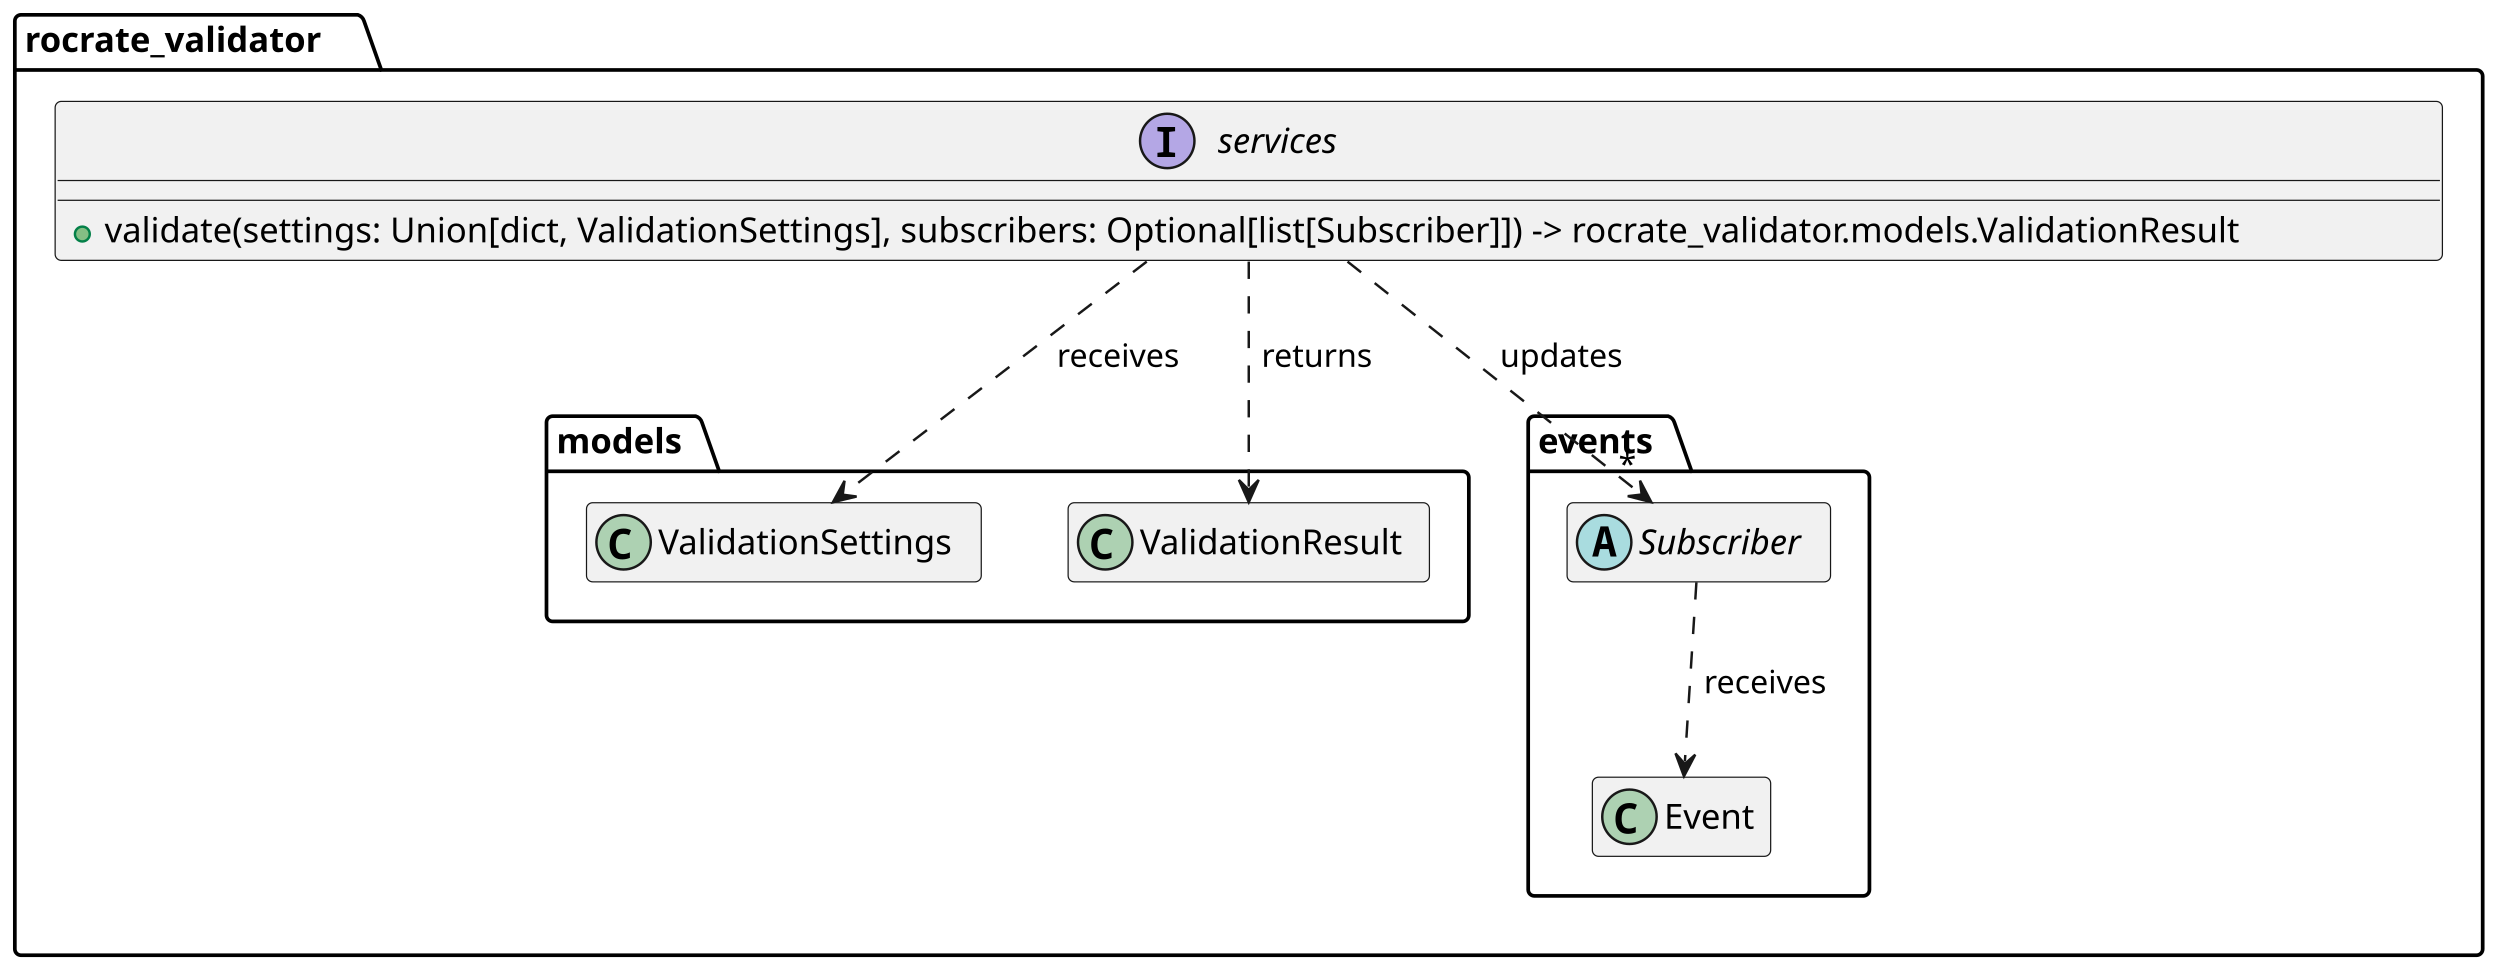
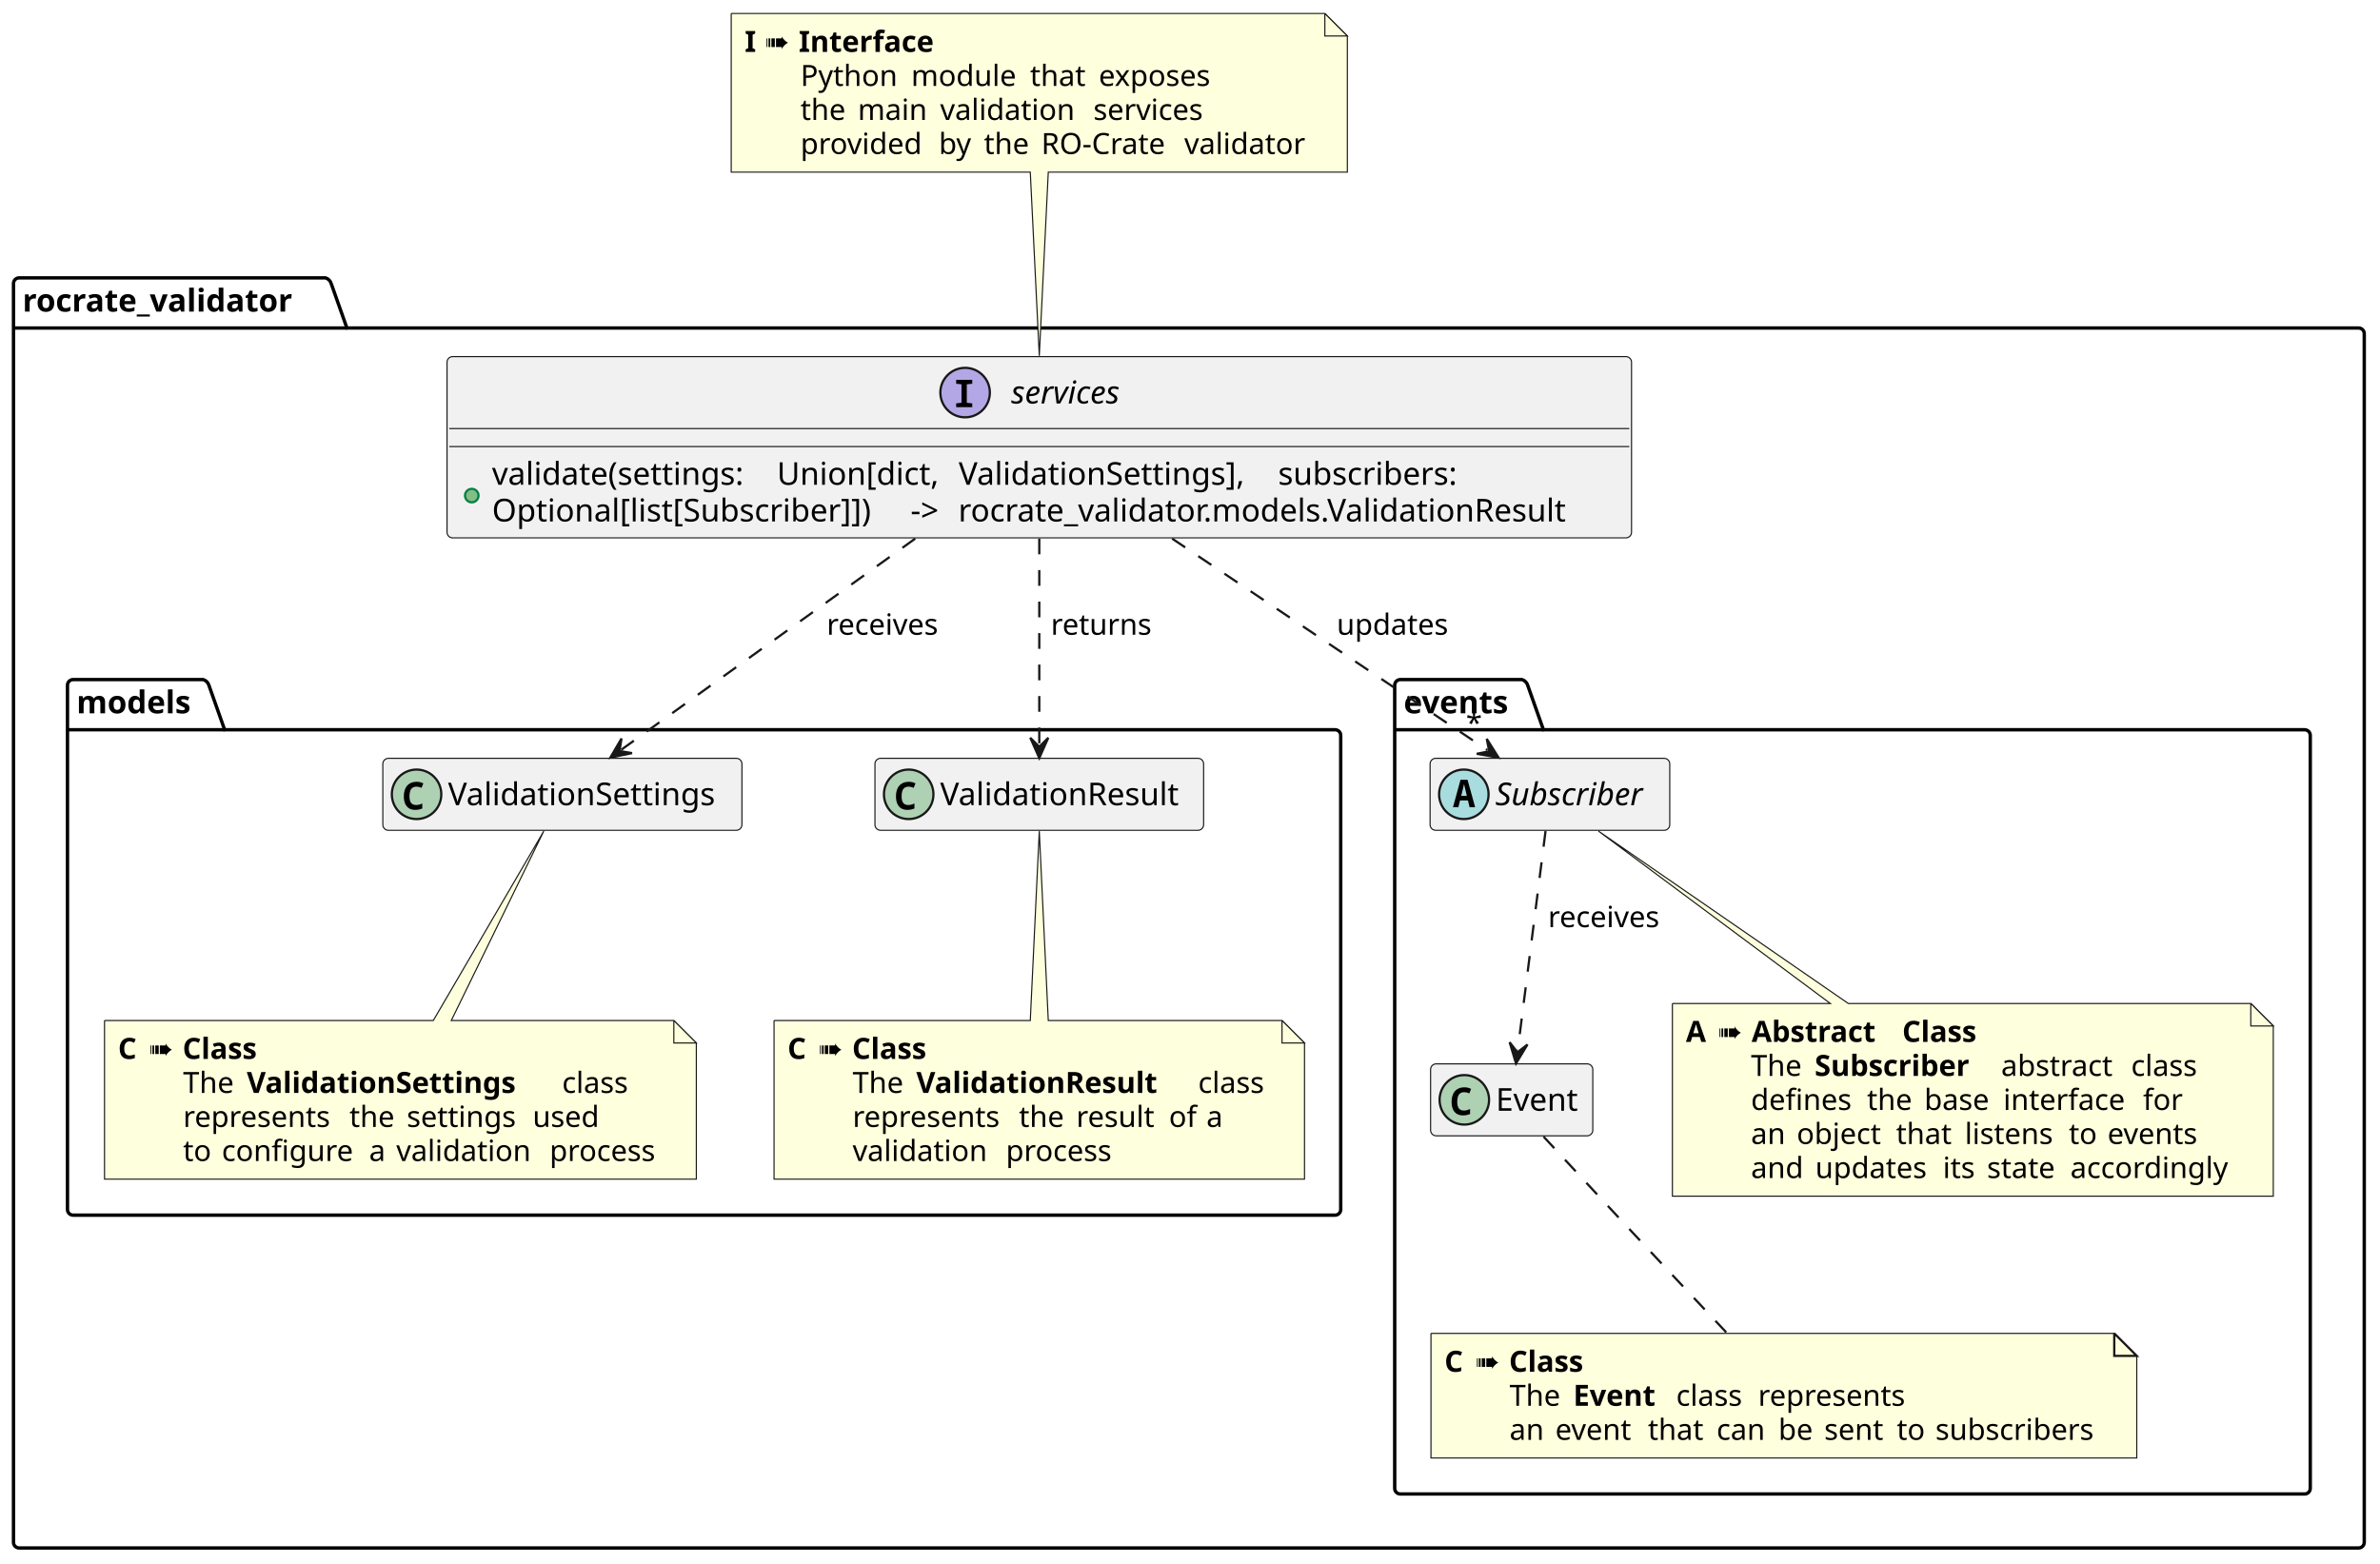
- <svg xmlns="http://www.w3.org/2000/svg" xmlns:xlink="http://www.w3.org/1999/xlink" contentStyleType="text/css" height="393px" preserveAspectRatio="none" style="width:1011px;height:393px;background:#FFFFFF;" version="1.1" viewBox="0 0 1011 393" width="1011px" zoomAndPan="magnify">
+ <svg xmlns="http://www.w3.org/2000/svg" xmlns:xlink="http://www.w3.org/1999/xlink" contentStyleType="text/css" height="695px" preserveAspectRatio="none" style="width:1058px;height:695px;background:#FFFFFF;" version="1.1" viewBox="0 0 1058 695" width="1058px" zoomAndPan="magnify">
  <defs />
  <g>
    <g id="cluster_rocrate_validator">
-       <path d="M8.5,6 L144.715,6 A3.75,3.75 0 0 1 147.215,8.5 L154.215,28.297 L1001.5,28.297 A2.5,2.5 0 0 1 1004,30.797 L1004,383.8 A2.5,2.5 0 0 1 1001.5,386.3 L8.5,386.3 A2.5,2.5 0 0 1 6,383.8 L6,8.5 A2.5,2.5 0 0 1 8.5,6 " fill="none" style="stroke:#000000;stroke-width:1.5;" />
-       <line style="stroke:#000000;stroke-width:1.5;" x1="6" x2="154.215" y1="28.297" y2="28.297" />
-       <text fill="#000000" font-family="sans-serif" font-size="14" font-weight="bold" lengthAdjust="spacing" textLength="135.215" x="10" y="20.995">rocrate_validator</text>
+       <path d="M8.5,123.53 L144.715,123.53 A3.75,3.75 0 0 1 147.215,126.03 L154.215,145.827 L1048.5,145.827 A2.5,2.5 0 0 1 1051,148.327 L1051,685.69 A2.5,2.5 0 0 1 1048.5,688.19 L8.5,688.19 A2.5,2.5 0 0 1 6,685.69 L6,126.03 A2.5,2.5 0 0 1 8.5,123.53 " fill="none" style="stroke:#000000;stroke-width:1.5;" />
+       <line style="stroke:#000000;stroke-width:1.5;" x1="6" x2="154.215" y1="145.827" y2="145.827" />
+       <text fill="#000000" font-family="sans-serif" font-size="14" font-weight="bold" lengthAdjust="spacing" textLength="135.215" x="10" y="138.525">rocrate_validator</text>
    </g>
    <g id="cluster_models">
-       <path d="M223.5,168.3 L281.354,168.3 A3.75,3.75 0 0 1 283.854,170.8 L290.854,190.597 L591.5,190.597 A2.5,2.5 0 0 1 594,193.097 L594,248.8 A2.5,2.5 0 0 1 591.5,251.3 L223.5,251.3 A2.5,2.5 0 0 1 221,248.8 L221,170.8 A2.5,2.5 0 0 1 223.5,168.3 " fill="none" style="stroke:#000000;stroke-width:1.5;" />
-       <line style="stroke:#000000;stroke-width:1.5;" x1="221" x2="290.854" y1="190.597" y2="190.597" />
-       <text fill="#000000" font-family="sans-serif" font-size="14" font-weight="bold" lengthAdjust="spacing" textLength="56.855" x="225" y="183.295">models</text>
+       <path d="M32.5,302.13 L90.355,302.13 A3.75,3.75 0 0 1 92.855,304.63 L99.855,324.427 L593.5,324.427 A2.5,2.5 0 0 1 596,326.927 L596,537.73 A2.5,2.5 0 0 1 593.5,540.23 L32.5,540.23 A2.5,2.5 0 0 1 30,537.73 L30,304.63 A2.5,2.5 0 0 1 32.5,302.13 " fill="none" style="stroke:#000000;stroke-width:1.5;" />
+       <line style="stroke:#000000;stroke-width:1.5;" x1="30" x2="99.855" y1="324.427" y2="324.427" />
+       <text fill="#000000" font-family="sans-serif" font-size="14" font-weight="bold" lengthAdjust="spacing" textLength="56.855" x="34" y="317.125">models</text>
    </g>
    <g id="cluster_events">
-       <path d="M620.5,168.3 L674.608,168.3 A3.75,3.75 0 0 1 677.108,170.8 L684.108,190.597 L753.5,190.597 A2.5,2.5 0 0 1 756,193.097 L756,359.8 A2.5,2.5 0 0 1 753.5,362.3 L620.5,362.3 A2.5,2.5 0 0 1 618,359.8 L618,170.8 A2.5,2.5 0 0 1 620.5,168.3 " fill="none" style="stroke:#000000;stroke-width:1.5;" />
-       <line style="stroke:#000000;stroke-width:1.5;" x1="618" x2="684.108" y1="190.597" y2="190.597" />
-       <text fill="#000000" font-family="sans-serif" font-size="14" font-weight="bold" lengthAdjust="spacing" textLength="53.108" x="622" y="183.295">events</text>
+       <path d="M622.5,302.13 L676.608,302.13 A3.75,3.75 0 0 1 679.108,304.63 L686.108,324.427 L1024.5,324.427 A2.5,2.5 0 0 1 1027,326.927 L1027,661.69 A2.5,2.5 0 0 1 1024.5,664.19 L622.5,664.19 A2.5,2.5 0 0 1 620,661.69 L620,304.63 A2.5,2.5 0 0 1 622.5,302.13 " fill="none" style="stroke:#000000;stroke-width:1.5;" />
+       <line style="stroke:#000000;stroke-width:1.5;" x1="620" x2="686.108" y1="324.427" y2="324.427" />
+       <text fill="#000000" font-family="sans-serif" font-size="14" font-weight="bold" lengthAdjust="spacing" textLength="53.108" x="624" y="317.125">events</text>
    </g>
    <a href="#rocrate_validator.services.validate" target="_top" title="#rocrate_validator.services.validate" xlink:actuate="onRequest" xlink:href="#rocrate_validator.services.validate" xlink:show="new" xlink:title="#rocrate_validator.services.validate" xlink:type="simple">
      <g id="elem_services">
-         <rect codeLine="8" fill="#F1F1F1" height="64.297" id="services" rx="2.5" ry="2.5" style="stroke:#181818;stroke-width:0.5;" width="965.408" x="22.3" y="41" />
-         <ellipse cx="472.033" cy="57" fill="#B4A7E5" rx="11" ry="11" style="stroke:#181818;stroke-width:1;" />
-         <path d="M468.064,63.5 L468.064,61.797 L470.423,61.531 L470.423,53.328 L468.064,53.062 L468.064,51.359 L475.205,51.359 L475.205,53.062 L472.783,53.328 L472.783,61.531 L475.205,61.797 L475.205,63.5 L468.064,63.5 Z " fill="#000000" />
-         <text fill="#000000" font-family="sans-serif" font-size="14" font-style="italic" lengthAdjust="spacing" textLength="57.442" x="492.533" y="61.847">services</text>
-         <line style="stroke:#181818;stroke-width:0.5;" x1="23.3" x2="986.708" y1="73" y2="73" />
-         <line style="stroke:#181818;stroke-width:0.5;" x1="23.3" x2="986.708" y1="81" y2="81" />
-         <ellipse cx="33.3" cy="94.648" fill="#84BE84" rx="3" ry="3" style="stroke:#038048;stroke-width:1;" />
-         <text fill="#000000" font-family="sans-serif" font-size="14" lengthAdjust="spacing" textLength="939.408" x="42.3" y="97.995">validate(settings: Union[dict, ValidationSettings], subscribers: Optional[list[Subscriber]]) -&gt; rocrate_validator.models.ValidationResult</text>
+         <rect codeLine="10" fill="#F1F1F1" height="80.594" id="services" rx="2.5" ry="2.5" style="stroke:#181818;stroke-width:0.5;" width="526.555" x="198.72" y="158.53" />
+         <ellipse cx="429.026" cy="174.53" fill="#B4A7E5" rx="11" ry="11" style="stroke:#181818;stroke-width:1;" />
+         <path d="M425.057,181.03 L425.057,179.327 L427.417,179.061 L427.417,170.858 L425.057,170.593 L425.057,168.889 L432.198,168.889 L432.198,170.593 L429.776,170.858 L429.776,179.061 L432.198,179.327 L432.198,181.03 L425.057,181.03 Z " fill="#000000" />
+         <text fill="#000000" font-family="sans-serif" font-size="14" font-style="italic" lengthAdjust="spacing" textLength="57.442" x="449.526" y="179.377">services</text>
+         <line style="stroke:#181818;stroke-width:0.5;" x1="199.72" x2="724.275" y1="190.53" y2="190.53" />
+         <line style="stroke:#181818;stroke-width:0.5;" x1="199.72" x2="724.275" y1="198.53" y2="198.53" />
+         <ellipse cx="209.72" cy="220.327" fill="#84BE84" rx="3" ry="3" style="stroke:#038048;stroke-width:1;" />
+         <text fill="#000000" font-family="sans-serif" font-size="14" lengthAdjust="spacing" textLength="122.22" x="218.72" y="215.525">validate(settings:</text>
+         <text fill="#000000" font-family="sans-serif" font-size="14" lengthAdjust="spacing" textLength="4.45" x="340.94" y="215.525"> </text>
+         <text fill="#000000" font-family="sans-serif" font-size="14" lengthAdjust="spacing" textLength="76.323" x="345.39" y="215.525">Union[dict,</text>
+         <text fill="#000000" font-family="sans-serif" font-size="14" lengthAdjust="spacing" textLength="4.45" x="421.713" y="215.525"> </text>
+         <text fill="#000000" font-family="sans-serif" font-size="14" lengthAdjust="spacing" textLength="137.553" x="426.163" y="215.525">ValidationSettings],</text>
+         <text fill="#000000" font-family="sans-serif" font-size="14" lengthAdjust="spacing" textLength="4.45" x="563.716" y="215.525"> </text>
+         <text fill="#000000" font-family="sans-serif" font-size="14" lengthAdjust="spacing" textLength="84.957" x="568.166" y="215.525">subscribers:</text>
+         <text fill="#000000" font-family="sans-serif" font-size="14" lengthAdjust="spacing" textLength="181.603" x="218.72" y="231.822">Optional[list[Subscriber]])</text>
+         <text fill="#000000" font-family="sans-serif" font-size="14" lengthAdjust="spacing" textLength="4.45" x="400.324" y="231.822"> </text>
+         <text fill="#000000" font-family="sans-serif" font-size="14" lengthAdjust="spacing" textLength="16.782" x="404.774" y="231.822">-&gt;</text>
+         <text fill="#000000" font-family="sans-serif" font-size="14" lengthAdjust="spacing" textLength="4.45" x="421.556" y="231.822"> </text>
+         <text fill="#000000" font-family="sans-serif" font-size="14" lengthAdjust="spacing" textLength="293.269" x="426.006" y="231.822">rocrate_validator.models.ValidationResult</text>
      </g>
    </a>
    <g id="elem_ValidationSettings">
-       <rect fill="#F1F1F1" height="32" id="ValidationSettings" rx="2.5" ry="2.5" style="stroke:#181818;stroke-width:0.5;" width="159.641" x="237.18" y="203.3" />
-       <ellipse cx="252.18" cy="219.3" fill="#ADD1B2" rx="11" ry="11" style="stroke:#181818;stroke-width:1;" />
-       <path d="M251.649,226.222 Q249.899,226.222 248.758,225.488 Q247.633,224.738 247.071,223.394 Q246.524,222.034 246.524,220.238 Q246.524,218.206 247.18,216.753 Q247.836,215.3 249.118,214.519 Q250.399,213.738 252.274,213.738 Q253.164,213.738 253.836,213.925 Q254.508,214.097 255.196,214.441 L254.383,216.456 Q253.758,216.144 253.211,216.019 Q252.68,215.894 252.196,215.894 Q251.024,215.894 250.321,216.425 Q249.618,216.956 249.321,217.909 Q249.024,218.863 249.024,220.128 Q249.024,222.144 249.743,223.113 Q250.461,224.066 252.055,224.066 Q252.649,224.066 253.274,223.909 Q253.899,223.753 254.727,223.378 L254.727,225.597 Q253.993,225.909 253.196,226.066 Q252.414,226.222 251.649,226.222 Z " fill="#000000" />
-       <text fill="#000000" font-family="sans-serif" font-size="14" lengthAdjust="spacing" textLength="127.641" x="266.18" y="224.147">ValidationSettings</text>
+       <rect fill="#F1F1F1" height="32" id="ValidationSettings" rx="2.5" ry="2.5" style="stroke:#181818;stroke-width:0.5;" width="159.641" x="170.18" y="337.13" />
+       <ellipse cx="185.18" cy="353.13" fill="#ADD1B2" rx="11" ry="11" style="stroke:#181818;stroke-width:1;" />
+       <path d="M184.649,360.052 Q182.899,360.052 181.758,359.317 Q180.633,358.567 180.071,357.224 Q179.524,355.864 179.524,354.067 Q179.524,352.036 180.18,350.583 Q180.836,349.13 182.118,348.349 Q183.399,347.567 185.274,347.567 Q186.164,347.567 186.836,347.755 Q187.508,347.927 188.196,348.271 L187.383,350.286 Q186.758,349.974 186.211,349.849 Q185.68,349.724 185.196,349.724 Q184.024,349.724 183.321,350.255 Q182.618,350.786 182.321,351.739 Q182.024,352.692 182.024,353.958 Q182.024,355.974 182.743,356.942 Q183.461,357.896 185.055,357.896 Q185.649,357.896 186.274,357.739 Q186.899,357.583 187.727,357.208 L187.727,359.427 Q186.993,359.739 186.196,359.896 Q185.414,360.052 184.649,360.052 Z " fill="#000000" />
+       <text fill="#000000" font-family="sans-serif" font-size="14" lengthAdjust="spacing" textLength="127.641" x="199.18" y="357.977">ValidationSettings</text>
    </g>
    <a href="#rocrate_validator.models.ValidationResult" target="_top" title="#rocrate_validator.models.ValidationResult" xlink:actuate="onRequest" xlink:href="#rocrate_validator.models.ValidationResult" xlink:show="new" xlink:title="#rocrate_validator.models.ValidationResult" xlink:type="simple">
      <g id="elem_ValidationResult">
-         <rect codeLine="21" fill="#F1F1F1" height="32" id="ValidationResult" rx="2.5" ry="2.5" style="stroke:#181818;stroke-width:0.5;" width="146.106" x="431.95" y="203.3" />
-         <ellipse cx="446.95" cy="219.3" fill="#ADD1B2" rx="11" ry="11" style="stroke:#181818;stroke-width:1;" />
-         <path d="M446.419,226.222 Q444.669,226.222 443.528,225.488 Q442.403,224.738 441.841,223.394 Q441.294,222.034 441.294,220.238 Q441.294,218.206 441.95,216.753 Q442.606,215.3 443.887,214.519 Q445.169,213.738 447.044,213.738 Q447.934,213.738 448.606,213.925 Q449.278,214.097 449.966,214.441 L449.153,216.456 Q448.528,216.144 447.981,216.019 Q447.45,215.894 446.966,215.894 Q445.794,215.894 445.091,216.425 Q444.387,216.956 444.091,217.909 Q443.794,218.863 443.794,220.128 Q443.794,222.144 444.512,223.113 Q445.231,224.066 446.825,224.066 Q447.419,224.066 448.044,223.909 Q448.669,223.753 449.497,223.378 L449.497,225.597 Q448.762,225.909 447.966,226.066 Q447.184,226.222 446.419,226.222 Z " fill="#000000" />
-         <text fill="#000000" font-family="sans-serif" font-size="14" lengthAdjust="spacing" textLength="114.106" x="460.95" y="224.147">ValidationResult</text>
-       </g>
-     </a>
+         <rect codeLine="31" fill="#F1F1F1" height="32" id="ValidationResult" rx="2.5" ry="2.5" style="stroke:#181818;stroke-width:0.5;" width="146.106" x="388.95" y="337.13" />
+         <ellipse cx="403.95" cy="353.13" fill="#ADD1B2" rx="11" ry="11" style="stroke:#181818;stroke-width:1;" />
+         <path d="M403.419,360.052 Q401.669,360.052 400.528,359.317 Q399.403,358.567 398.841,357.224 Q398.294,355.864 398.294,354.067 Q398.294,352.036 398.95,350.583 Q399.606,349.13 400.887,348.349 Q402.169,347.567 404.044,347.567 Q404.934,347.567 405.606,347.755 Q406.278,347.927 406.966,348.271 L406.153,350.286 Q405.528,349.974 404.981,349.849 Q404.45,349.724 403.966,349.724 Q402.794,349.724 402.091,350.255 Q401.387,350.786 401.091,351.739 Q400.794,352.692 400.794,353.958 Q400.794,355.974 401.512,356.942 Q402.231,357.896 403.825,357.896 Q404.419,357.896 405.044,357.739 Q405.669,357.583 406.497,357.208 L406.497,359.427 Q405.762,359.739 404.966,359.896 Q404.184,360.052 403.419,360.052 Z " fill="#000000" />
+         <text fill="#000000" font-family="sans-serif" font-size="14" lengthAdjust="spacing" textLength="114.106" x="417.95" y="357.977">ValidationResult</text>
+       </g>
+     </a>
+     <g id="elem_GMN15">
+       <path d="M344.09,453.69 L344.09,524.221 A0,0 0 0 0 344.09,524.221 L579.901,524.221 A0,0 0 0 0 579.901,524.221 L579.901,463.69 L569.901,453.69 L466,453.69 L462,369.48 L458,453.69 L344.09,453.69 A0,0 0 0 0 344.09,453.69 " fill="#FEFFDD" style="stroke:#181818;stroke-width:0.5;" />
+       <path d="M569.901,453.69 L569.901,463.69 L579.901,463.69 L569.901,453.69 " fill="#FEFFDD" style="stroke:#181818;stroke-width:0.5;" />
+       <text fill="#000000" font-family="sans-serif" font-size="13" font-weight="bold" lengthAdjust="spacing" textLength="9.54" x="350.09" y="470.757">C</text>
+       <text fill="#000000" font-family="sans-serif" font-size="13" lengthAdjust="spacing" textLength="4.132" x="359.63" y="470.757"> </text>
+       <text fill="#000000" font-family="sans-serif" font-size="13" lengthAdjust="spacing" textLength="10.893" x="363.763" y="470.757">➠</text>
+       <text fill="#000000" font-family="sans-serif" font-size="13" lengthAdjust="spacing" textLength="4.132" x="374.655" y="470.757"> </text>
+       <text fill="#000000" font-family="sans-serif" font-size="13" font-weight="bold" lengthAdjust="spacing" textLength="38.245" x="378.788" y="470.757">Class</text>
+       <text fill="#000000" font-family="sans-serif" font-size="13" lengthAdjust="spacing" textLength="28.926" x="350.09" y="485.89">       </text>
+       <text fill="#000000" font-family="sans-serif" font-size="13" lengthAdjust="spacing" textLength="24.178" x="379.016" y="485.89">The</text>
+       <text fill="#000000" font-family="sans-serif" font-size="13" lengthAdjust="spacing" textLength="4.132" x="403.195" y="485.89"> </text>
+       <text fill="#000000" font-family="sans-serif" font-size="13" font-weight="bold" lengthAdjust="spacing" textLength="121.17" x="407.327" y="485.89">ValidationResult</text>
+       <text fill="#000000" font-family="sans-serif" font-size="13" lengthAdjust="spacing" textLength="4.132" x="528.497" y="485.89"> </text>
+       <text fill="#000000" font-family="sans-serif" font-size="13" lengthAdjust="spacing" textLength="32.272" x="532.63" y="485.89">class</text>
+       <text fill="#000000" font-family="sans-serif" font-size="13" lengthAdjust="spacing" textLength="28.926" x="350.09" y="501.022">       </text>
+       <text fill="#000000" font-family="sans-serif" font-size="13" lengthAdjust="spacing" textLength="69.818" x="379.016" y="501.022">represents</text>
+       <text fill="#000000" font-family="sans-serif" font-size="13" lengthAdjust="spacing" textLength="4.132" x="448.834" y="501.022"> </text>
+       <text fill="#000000" font-family="sans-serif" font-size="13" lengthAdjust="spacing" textLength="21.334" x="452.966" y="501.022">the</text>
+       <text fill="#000000" font-family="sans-serif" font-size="13" lengthAdjust="spacing" textLength="4.132" x="474.301" y="501.022"> </text>
+       <text fill="#000000" font-family="sans-serif" font-size="13" lengthAdjust="spacing" textLength="37.064" x="478.433" y="501.022">result</text>
+       <text fill="#000000" font-family="sans-serif" font-size="13" lengthAdjust="spacing" textLength="4.132" x="515.497" y="501.022"> </text>
+       <text fill="#000000" font-family="sans-serif" font-size="13" lengthAdjust="spacing" textLength="12.53" x="519.63" y="501.022">of</text>
+       <text fill="#000000" font-family="sans-serif" font-size="13" lengthAdjust="spacing" textLength="4.132" x="532.16" y="501.022"> </text>
+       <text fill="#000000" font-family="sans-serif" font-size="13" lengthAdjust="spacing" textLength="7.966" x="536.292" y="501.022">a</text>
+       <text fill="#000000" font-family="sans-serif" font-size="13" lengthAdjust="spacing" textLength="28.926" x="350.09" y="516.155">       </text>
+       <text fill="#000000" font-family="sans-serif" font-size="13" lengthAdjust="spacing" textLength="64.003" x="379.016" y="516.155">validation</text>
+       <text fill="#000000" font-family="sans-serif" font-size="13" lengthAdjust="spacing" textLength="4.132" x="443.02" y="516.155"> </text>
+       <text fill="#000000" font-family="sans-serif" font-size="13" lengthAdjust="spacing" textLength="50.242" x="447.152" y="516.155">process</text>
+     </g>
+     <g id="elem_GMN18">
+       <path d="M46.46,453.69 L46.46,524.221 A0,0 0 0 0 46.46,524.221 L309.541,524.221 A0,0 0 0 0 309.541,524.221 L309.541,463.69 L299.541,453.69 L200.62,453.69 L241.74,369.48 L192.62,453.69 L46.46,453.69 A0,0 0 0 0 46.46,453.69 " fill="#FEFFDD" style="stroke:#181818;stroke-width:0.5;" />
+       <path d="M299.541,453.69 L299.541,463.69 L309.541,463.69 L299.541,453.69 " fill="#FEFFDD" style="stroke:#181818;stroke-width:0.5;" />
+       <text fill="#000000" font-family="sans-serif" font-size="13" font-weight="bold" lengthAdjust="spacing" textLength="9.54" x="52.46" y="470.757">C</text>
+       <text fill="#000000" font-family="sans-serif" font-size="13" lengthAdjust="spacing" textLength="4.132" x="62.001" y="470.757"> </text>
+       <text fill="#000000" font-family="sans-serif" font-size="13" lengthAdjust="spacing" textLength="10.893" x="66.133" y="470.757">➠</text>
+       <text fill="#000000" font-family="sans-serif" font-size="13" lengthAdjust="spacing" textLength="4.132" x="77.025" y="470.757"> </text>
+       <text fill="#000000" font-family="sans-serif" font-size="13" font-weight="bold" lengthAdjust="spacing" textLength="38.245" x="81.158" y="470.757">Class</text>
+       <text fill="#000000" font-family="sans-serif" font-size="13" lengthAdjust="spacing" textLength="28.926" x="52.46" y="485.89">       </text>
+       <text fill="#000000" font-family="sans-serif" font-size="13" lengthAdjust="spacing" textLength="24.178" x="81.386" y="485.89">The</text>
+       <text fill="#000000" font-family="sans-serif" font-size="13" lengthAdjust="spacing" textLength="4.132" x="105.564" y="485.89"> </text>
+       <text fill="#000000" font-family="sans-serif" font-size="13" font-weight="bold" lengthAdjust="spacing" textLength="136.043" x="109.697" y="485.89">ValidationSettings</text>
+       <text fill="#000000" font-family="sans-serif" font-size="13" lengthAdjust="spacing" textLength="4.132" x="245.74" y="485.89"> </text>
+       <text fill="#000000" font-family="sans-serif" font-size="13" lengthAdjust="spacing" textLength="32.272" x="249.872" y="485.89">class</text>
+       <text fill="#000000" font-family="sans-serif" font-size="13" lengthAdjust="spacing" textLength="28.926" x="52.46" y="501.022">       </text>
+       <text fill="#000000" font-family="sans-serif" font-size="13" lengthAdjust="spacing" textLength="69.818" x="81.386" y="501.022">represents</text>
+       <text fill="#000000" font-family="sans-serif" font-size="13" lengthAdjust="spacing" textLength="4.132" x="151.204" y="501.022"> </text>
+       <text fill="#000000" font-family="sans-serif" font-size="13" lengthAdjust="spacing" textLength="21.334" x="155.337" y="501.022">the</text>
+       <text fill="#000000" font-family="sans-serif" font-size="13" lengthAdjust="spacing" textLength="4.132" x="176.671" y="501.022"> </text>
+       <text fill="#000000" font-family="sans-serif" font-size="13" lengthAdjust="spacing" textLength="51.841" x="180.803" y="501.022">settings</text>
+       <text fill="#000000" font-family="sans-serif" font-size="13" lengthAdjust="spacing" textLength="4.132" x="232.645" y="501.022"> </text>
+       <text fill="#000000" font-family="sans-serif" font-size="13" lengthAdjust="spacing" textLength="31.262" x="236.777" y="501.022">used</text>
+       <text fill="#000000" font-family="sans-serif" font-size="13" lengthAdjust="spacing" textLength="28.926" x="52.46" y="516.155">       </text>
+       <text fill="#000000" font-family="sans-serif" font-size="13" lengthAdjust="spacing" textLength="13.051" x="81.386" y="516.155">to</text>
+       <text fill="#000000" font-family="sans-serif" font-size="13" lengthAdjust="spacing" textLength="4.132" x="94.437" y="516.155"> </text>
+       <text fill="#000000" font-family="sans-serif" font-size="13" lengthAdjust="spacing" textLength="61.363" x="98.569" y="516.155">configure</text>
+       <text fill="#000000" font-family="sans-serif" font-size="13" lengthAdjust="spacing" textLength="4.132" x="159.932" y="516.155"> </text>
+       <text fill="#000000" font-family="sans-serif" font-size="13" lengthAdjust="spacing" textLength="7.966" x="164.065" y="516.155">a</text>
+       <text fill="#000000" font-family="sans-serif" font-size="13" lengthAdjust="spacing" textLength="4.132" x="172.031" y="516.155"> </text>
+       <text fill="#000000" font-family="sans-serif" font-size="13" lengthAdjust="spacing" textLength="64.003" x="176.163" y="516.155">validation</text>
+       <text fill="#000000" font-family="sans-serif" font-size="13" lengthAdjust="spacing" textLength="4.132" x="240.167" y="516.155"> </text>
+       <text fill="#000000" font-family="sans-serif" font-size="13" lengthAdjust="spacing" textLength="50.242" x="244.299" y="516.155">process</text>
+     </g>
    <a href="#rocrate_validator.events.Subscriber" target="_top" title="#rocrate_validator.events.Subscriber" xlink:actuate="onRequest" xlink:href="#rocrate_validator.events.Subscriber" xlink:show="new" xlink:title="#rocrate_validator.events.Subscriber" xlink:type="simple">
      <g id="elem_Subscriber">
-         <rect codeLine="32" fill="#F1F1F1" height="32" id="Subscriber" rx="2.5" ry="2.5" style="stroke:#181818;stroke-width:0.5;" width="106.539" x="633.73" y="203.3" />
-         <ellipse cx="648.73" cy="219.3" fill="#A9DCDF" rx="11" ry="11" style="stroke:#181818;stroke-width:1;" />
-         <path d="M643.902,225.05 L647.246,212.863 L650.386,212.863 L653.761,225.05 L651.293,225.05 L650.558,222.034 L647.043,222.034 L646.293,225.05 L643.902,225.05 Z M648.308,217.003 L647.558,220.003 L650.074,220.003 L649.355,217.003 Q649.214,216.425 649.089,215.878 Q648.964,215.316 648.824,214.738 Q648.714,215.316 648.574,215.878 Q648.433,216.425 648.308,217.003 Z " fill="#000000" />
-         <text fill="#000000" font-family="sans-serif" font-size="14" font-style="italic" lengthAdjust="spacing" textLength="74.539" x="662.73" y="224.147">Subscriber</text>
+         <rect codeLine="56" fill="#F1F1F1" height="32" id="Subscriber" rx="2.5" ry="2.5" style="stroke:#181818;stroke-width:0.5;" width="106.539" x="635.73" y="337.13" />
+         <ellipse cx="650.73" cy="353.13" fill="#A9DCDF" rx="11" ry="11" style="stroke:#181818;stroke-width:1;" />
+         <path d="M645.902,358.88 L649.246,346.692 L652.386,346.692 L655.761,358.88 L653.293,358.88 L652.558,355.864 L649.043,355.864 L648.293,358.88 L645.902,358.88 Z M650.308,350.833 L649.558,353.833 L652.074,353.833 L651.355,350.833 Q651.214,350.255 651.089,349.708 Q650.964,349.146 650.824,348.567 Q650.714,349.146 650.574,349.708 Q650.433,350.255 650.308,350.833 Z " fill="#000000" />
+         <text fill="#000000" font-family="sans-serif" font-size="14" font-style="italic" lengthAdjust="spacing" textLength="74.539" x="664.73" y="357.977">Subscriber</text>
      </g>
    </a>
    <a href="#rocrate_validator.events.Event" target="_top" title="#rocrate_validator.events.Event" xlink:actuate="onRequest" xlink:href="#rocrate_validator.events.Event" xlink:show="new" xlink:title="#rocrate_validator.events.Event" xlink:type="simple">
      <g id="elem_Event">
-         <rect codeLine="27" fill="#F1F1F1" height="32" id="Event" rx="2.5" ry="2.5" style="stroke:#181818;stroke-width:0.5;" width="72.106" x="643.95" y="314.3" />
-         <ellipse cx="658.95" cy="330.3" fill="#ADD1B2" rx="11" ry="11" style="stroke:#181818;stroke-width:1;" />
-         <path d="M658.419,337.222 Q656.669,337.222 655.528,336.488 Q654.403,335.738 653.841,334.394 Q653.294,333.034 653.294,331.238 Q653.294,329.206 653.95,327.753 Q654.606,326.3 655.888,325.519 Q657.169,324.738 659.044,324.738 Q659.934,324.738 660.606,324.925 Q661.278,325.097 661.966,325.441 L661.153,327.456 Q660.528,327.144 659.981,327.019 Q659.45,326.894 658.966,326.894 Q657.794,326.894 657.091,327.425 Q656.388,327.956 656.091,328.909 Q655.794,329.863 655.794,331.128 Q655.794,333.144 656.513,334.113 Q657.231,335.066 658.825,335.066 Q659.419,335.066 660.044,334.909 Q660.669,334.753 661.497,334.378 L661.497,336.597 Q660.763,336.909 659.966,337.066 Q659.184,337.222 658.419,337.222 Z " fill="#000000" />
-         <text fill="#000000" font-family="sans-serif" font-size="14" lengthAdjust="spacing" textLength="40.106" x="672.95" y="335.147">Event</text>
-       </g>
-     </a>
+         <rect codeLine="51" fill="#F1F1F1" height="32" id="Event" rx="2.5" ry="2.5" style="stroke:#181818;stroke-width:0.5;" width="72.106" x="635.95" y="472.96" />
+         <ellipse cx="650.95" cy="488.96" fill="#ADD1B2" rx="11" ry="11" style="stroke:#181818;stroke-width:1;" />
+         <path d="M650.419,495.882 Q648.669,495.882 647.528,495.147 Q646.403,494.397 645.841,493.054 Q645.294,491.694 645.294,489.897 Q645.294,487.866 645.95,486.413 Q646.606,484.96 647.888,484.179 Q649.169,483.397 651.044,483.397 Q651.934,483.397 652.606,483.585 Q653.278,483.757 653.966,484.101 L653.153,486.116 Q652.528,485.804 651.981,485.679 Q651.45,485.554 650.966,485.554 Q649.794,485.554 649.091,486.085 Q648.388,486.616 648.091,487.569 Q647.794,488.522 647.794,489.788 Q647.794,491.804 648.513,492.772 Q649.231,493.726 650.825,493.726 Q651.419,493.726 652.044,493.569 Q652.669,493.413 653.497,493.038 L653.497,495.257 Q652.763,495.569 651.966,495.726 Q651.184,495.882 650.419,495.882 Z " fill="#000000" />
+         <text fill="#000000" font-family="sans-serif" font-size="14" lengthAdjust="spacing" textLength="40.106" x="664.95" y="493.807">Event</text>
+       </g>
+     </a>
+     <g id="elem_GMN23">
+       <path d="M743.44,446.13 L743.44,531.794 A0,0 0 0 0 743.44,531.794 L1010.564,531.794 A0,0 0 0 0 1010.564,531.794 L1010.564,456.13 L1000.564,446.13 L821.65,446.13 L710.57,369.48 L813.65,446.13 L743.44,446.13 A0,0 0 0 0 743.44,446.13 " fill="#FEFFDD" style="stroke:#181818;stroke-width:0.5;" />
+       <path d="M1000.564,446.13 L1000.564,456.13 L1010.564,456.13 L1000.564,446.13 " fill="#FEFFDD" style="stroke:#181818;stroke-width:0.5;" />
+       <text fill="#000000" font-family="sans-serif" font-size="13" font-weight="bold" lengthAdjust="spacing" textLength="10.061" x="749.44" y="463.197">A</text>
+       <text fill="#000000" font-family="sans-serif" font-size="13" lengthAdjust="spacing" textLength="4.132" x="759.501" y="463.197"> </text>
+       <text fill="#000000" font-family="sans-serif" font-size="13" lengthAdjust="spacing" textLength="10.893" x="763.633" y="463.197">➠</text>
+       <text fill="#000000" font-family="sans-serif" font-size="13" lengthAdjust="spacing" textLength="4.132" x="774.526" y="463.197"> </text>
+       <text fill="#000000" font-family="sans-serif" font-size="13" font-weight="bold" lengthAdjust="spacing" textLength="62.423" x="778.658" y="463.197">Abstract</text>
+       <text fill="#000000" font-family="sans-serif" font-size="13" font-weight="bold" lengthAdjust="spacing" textLength="4.526" x="841.081" y="463.197"> </text>
+       <text fill="#000000" font-family="sans-serif" font-size="13" font-weight="bold" lengthAdjust="spacing" textLength="38.245" x="845.607" y="463.197">Class</text>
+       <text fill="#000000" font-family="sans-serif" font-size="13" lengthAdjust="spacing" textLength="28.926" x="749.44" y="478.33">       </text>
+       <text fill="#000000" font-family="sans-serif" font-size="13" lengthAdjust="spacing" textLength="24.178" x="778.366" y="478.33">The</text>
+       <text fill="#000000" font-family="sans-serif" font-size="13" lengthAdjust="spacing" textLength="4.132" x="802.544" y="478.33"> </text>
+       <text fill="#000000" font-family="sans-serif" font-size="13" font-weight="bold" lengthAdjust="spacing" textLength="78.768" x="806.677" y="478.33">Subscriber</text>
+       <text fill="#000000" font-family="sans-serif" font-size="13" lengthAdjust="spacing" textLength="4.132" x="885.445" y="478.33"> </text>
+       <text fill="#000000" font-family="sans-serif" font-size="13" lengthAdjust="spacing" textLength="53.644" x="889.577" y="478.33">abstract</text>
+       <text fill="#000000" font-family="sans-serif" font-size="13" lengthAdjust="spacing" textLength="4.132" x="943.221" y="478.33"> </text>
+       <text fill="#000000" font-family="sans-serif" font-size="13" lengthAdjust="spacing" textLength="32.272" x="947.354" y="478.33">class</text>
+       <text fill="#000000" font-family="sans-serif" font-size="13" lengthAdjust="spacing" textLength="28.926" x="749.44" y="493.462">       </text>
+       <text fill="#000000" font-family="sans-serif" font-size="13" lengthAdjust="spacing" textLength="47.449" x="778.366" y="493.462">defines</text>
+       <text fill="#000000" font-family="sans-serif" font-size="13" lengthAdjust="spacing" textLength="4.132" x="825.815" y="493.462"> </text>
+       <text fill="#000000" font-family="sans-serif" font-size="13" lengthAdjust="spacing" textLength="21.334" x="829.947" y="493.462">the</text>
+       <text fill="#000000" font-family="sans-serif" font-size="13" lengthAdjust="spacing" textLength="4.132" x="851.282" y="493.462"> </text>
+       <text fill="#000000" font-family="sans-serif" font-size="13" lengthAdjust="spacing" textLength="30.989" x="855.414" y="493.462">base</text>
+       <text fill="#000000" font-family="sans-serif" font-size="13" lengthAdjust="spacing" textLength="4.132" x="886.403" y="493.462"> </text>
+       <text fill="#000000" font-family="sans-serif" font-size="13" lengthAdjust="spacing" textLength="57.98" x="890.536" y="493.462">interface</text>
+       <text fill="#000000" font-family="sans-serif" font-size="13" lengthAdjust="spacing" textLength="4.132" x="948.515" y="493.462"> </text>
+       <text fill="#000000" font-family="sans-serif" font-size="13" lengthAdjust="spacing" textLength="17.875" x="952.648" y="493.462">for</text>
+       <text fill="#000000" font-family="sans-serif" font-size="13" lengthAdjust="spacing" textLength="28.926" x="749.44" y="508.595">       </text>
+       <text fill="#000000" font-family="sans-serif" font-size="13" lengthAdjust="spacing" textLength="16.206" x="778.366" y="508.595">an</text>
+       <text fill="#000000" font-family="sans-serif" font-size="13" lengthAdjust="spacing" textLength="4.132" x="794.572" y="508.595"> </text>
+       <text fill="#000000" font-family="sans-serif" font-size="13" lengthAdjust="spacing" textLength="40.06" x="798.704" y="508.595">object</text>
+       <text fill="#000000" font-family="sans-serif" font-size="13" lengthAdjust="spacing" textLength="4.132" x="838.764" y="508.595"> </text>
+       <text fill="#000000" font-family="sans-serif" font-size="13" lengthAdjust="spacing" textLength="26.4" x="842.896" y="508.595">that</text>
+       <text fill="#000000" font-family="sans-serif" font-size="13" lengthAdjust="spacing" textLength="4.132" x="869.296" y="508.595"> </text>
+       <text fill="#000000" font-family="sans-serif" font-size="13" lengthAdjust="spacing" textLength="42.104" x="873.429" y="508.595">listens</text>
+       <text fill="#000000" font-family="sans-serif" font-size="13" lengthAdjust="spacing" textLength="4.132" x="915.533" y="508.595"> </text>
+       <text fill="#000000" font-family="sans-serif" font-size="13" lengthAdjust="spacing" textLength="13.051" x="919.665" y="508.595">to</text>
+       <text fill="#000000" font-family="sans-serif" font-size="13" lengthAdjust="spacing" textLength="4.132" x="932.716" y="508.595"> </text>
+       <text fill="#000000" font-family="sans-serif" font-size="13" lengthAdjust="spacing" textLength="43.799" x="936.848" y="508.595">events</text>
+       <text fill="#000000" font-family="sans-serif" font-size="13" lengthAdjust="spacing" textLength="28.926" x="749.44" y="523.728">       </text>
+       <text fill="#000000" font-family="sans-serif" font-size="13" lengthAdjust="spacing" textLength="24.457" x="778.366" y="523.728">and</text>
+       <text fill="#000000" font-family="sans-serif" font-size="13" lengthAdjust="spacing" textLength="4.132" x="802.824" y="523.728"> </text>
+       <text fill="#000000" font-family="sans-serif" font-size="13" lengthAdjust="spacing" textLength="52.578" x="806.956" y="523.728">updates</text>
+       <text fill="#000000" font-family="sans-serif" font-size="13" lengthAdjust="spacing" textLength="4.132" x="859.534" y="523.728"> </text>
+       <text fill="#000000" font-family="sans-serif" font-size="13" lengthAdjust="spacing" textLength="15.482" x="863.666" y="523.728">its</text>
+       <text fill="#000000" font-family="sans-serif" font-size="13" lengthAdjust="spacing" textLength="4.132" x="879.148" y="523.728"> </text>
+       <text fill="#000000" font-family="sans-serif" font-size="13" lengthAdjust="spacing" textLength="32.932" x="883.28" y="523.728">state</text>
+       <text fill="#000000" font-family="sans-serif" font-size="13" lengthAdjust="spacing" textLength="4.132" x="916.212" y="523.728"> </text>
+       <text fill="#000000" font-family="sans-serif" font-size="13" lengthAdjust="spacing" textLength="75.22" x="920.344" y="523.728">accordingly</text>
+     </g>
+     <g id="elem_GMN26">
+       <path d="M636.12,592.79 L636.12,648.188 L949.874,648.188 L949.874,602.79 L939.874,592.79 L636.12,592.79 " fill="#FEFFDD" style="stroke:#181818;stroke-width:0.5;" />
+       <path d="M939.874,592.79 L939.874,602.79 L949.874,602.79 L939.874,592.79 " fill="#FEFFDD" style="stroke:#181818;stroke-width:1;" />
+       <text fill="#000000" font-family="sans-serif" font-size="13" font-weight="bold" lengthAdjust="spacing" textLength="9.54" x="642.12" y="609.857">C</text>
+       <text fill="#000000" font-family="sans-serif" font-size="13" lengthAdjust="spacing" textLength="4.132" x="651.66" y="609.857"> </text>
+       <text fill="#000000" font-family="sans-serif" font-size="13" lengthAdjust="spacing" textLength="10.893" x="655.793" y="609.857">➠</text>
+       <text fill="#000000" font-family="sans-serif" font-size="13" lengthAdjust="spacing" textLength="4.132" x="666.685" y="609.857"> </text>
+       <text fill="#000000" font-family="sans-serif" font-size="13" font-weight="bold" lengthAdjust="spacing" textLength="38.245" x="670.818" y="609.857">Class</text>
+       <text fill="#000000" font-family="sans-serif" font-size="13" lengthAdjust="spacing" textLength="28.926" x="642.12" y="624.99">       </text>
+       <text fill="#000000" font-family="sans-serif" font-size="13" lengthAdjust="spacing" textLength="24.178" x="671.046" y="624.99">The</text>
+       <text fill="#000000" font-family="sans-serif" font-size="13" lengthAdjust="spacing" textLength="4.132" x="695.225" y="624.99"> </text>
+       <text fill="#000000" font-family="sans-serif" font-size="13" font-weight="bold" lengthAdjust="spacing" textLength="41.641" x="699.357" y="624.99">Event</text>
+       <text fill="#000000" font-family="sans-serif" font-size="13" lengthAdjust="spacing" textLength="4.132" x="740.997" y="624.99"> </text>
+       <text fill="#000000" font-family="sans-serif" font-size="13" lengthAdjust="spacing" textLength="32.272" x="745.13" y="624.99">class</text>
+       <text fill="#000000" font-family="sans-serif" font-size="13" lengthAdjust="spacing" textLength="4.132" x="777.401" y="624.99"> </text>
+       <text fill="#000000" font-family="sans-serif" font-size="13" lengthAdjust="spacing" textLength="69.818" x="781.534" y="624.99">represents</text>
+       <text fill="#000000" font-family="sans-serif" font-size="13" lengthAdjust="spacing" textLength="28.926" x="642.12" y="640.122">       </text>
+       <text fill="#000000" font-family="sans-serif" font-size="13" lengthAdjust="spacing" textLength="16.206" x="671.046" y="640.122">an</text>
+       <text fill="#000000" font-family="sans-serif" font-size="13" lengthAdjust="spacing" textLength="4.132" x="687.252" y="640.122"> </text>
+       <text fill="#000000" font-family="sans-serif" font-size="13" lengthAdjust="spacing" textLength="37.026" x="691.384" y="640.122">event</text>
+       <text fill="#000000" font-family="sans-serif" font-size="13" lengthAdjust="spacing" textLength="4.132" x="728.41" y="640.122"> </text>
+       <text fill="#000000" font-family="sans-serif" font-size="13" lengthAdjust="spacing" textLength="26.4" x="732.542" y="640.122">that</text>
+       <text fill="#000000" font-family="sans-serif" font-size="13" lengthAdjust="spacing" textLength="4.132" x="758.942" y="640.122"> </text>
+       <text fill="#000000" font-family="sans-serif" font-size="13" lengthAdjust="spacing" textLength="23.353" x="763.075" y="640.122">can</text>
+       <text fill="#000000" font-family="sans-serif" font-size="13" lengthAdjust="spacing" textLength="4.132" x="786.428" y="640.122"> </text>
+       <text fill="#000000" font-family="sans-serif" font-size="13" lengthAdjust="spacing" textLength="16.25" x="790.56" y="640.122">be</text>
+       <text fill="#000000" font-family="sans-serif" font-size="13" lengthAdjust="spacing" textLength="4.132" x="806.81" y="640.122"> </text>
+       <text fill="#000000" font-family="sans-serif" font-size="13" lengthAdjust="spacing" textLength="28.107" x="810.942" y="640.122">sent</text>
+       <text fill="#000000" font-family="sans-serif" font-size="13" lengthAdjust="spacing" textLength="4.132" x="839.05" y="640.122"> </text>
+       <text fill="#000000" font-family="sans-serif" font-size="13" lengthAdjust="spacing" textLength="13.051" x="843.182" y="640.122">to</text>
+       <text fill="#000000" font-family="sans-serif" font-size="13" lengthAdjust="spacing" textLength="4.132" x="856.233" y="640.122"> </text>
+       <text fill="#000000" font-family="sans-serif" font-size="13" lengthAdjust="spacing" textLength="74.509" x="860.365" y="640.122">subscribers</text>
+     </g>
+     <g id="elem_GMN12">
+       <path d="M325.05,6 L325.05,76.531 A0,0 0 0 0 325.05,76.531 L458,76.531 L462,158.19 L466,76.531 L598.947,76.531 A0,0 0 0 0 598.947,76.531 L598.947,16 L588.947,6 L325.05,6 A0,0 0 0 0 325.05,6 " fill="#FEFFDD" style="stroke:#181818;stroke-width:0.5;" />
+       <path d="M588.947,6 L588.947,16 L598.947,16 L588.947,6 " fill="#FEFFDD" style="stroke:#181818;stroke-width:0.5;" />
+       <text fill="#000000" font-family="sans-serif" font-size="13" font-weight="bold" lengthAdjust="spacing" textLength="4.837" x="331.05" y="23.067">I</text>
+       <text fill="#000000" font-family="sans-serif" font-size="13" lengthAdjust="spacing" textLength="4.132" x="335.887" y="23.067"> </text>
+       <text fill="#000000" font-family="sans-serif" font-size="13" lengthAdjust="spacing" textLength="10.893" x="340.019" y="23.067">➠</text>
+       <text fill="#000000" font-family="sans-serif" font-size="13" lengthAdjust="spacing" textLength="4.132" x="350.912" y="23.067"> </text>
+       <text fill="#000000" font-family="sans-serif" font-size="13" font-weight="bold" lengthAdjust="spacing" textLength="66.485" x="355.044" y="23.067">Interface</text>
+       <text fill="#000000" font-family="sans-serif" font-size="13" lengthAdjust="spacing" textLength="24.794" x="331.05" y="38.2">      </text>
+       <text fill="#000000" font-family="sans-serif" font-size="13" lengthAdjust="spacing" textLength="45.062" x="355.844" y="38.2">Python</text>
+       <text fill="#000000" font-family="sans-serif" font-size="13" lengthAdjust="spacing" textLength="4.132" x="400.906" y="38.2"> </text>
+       <text fill="#000000" font-family="sans-serif" font-size="13" lengthAdjust="spacing" textLength="48.718" x="405.038" y="38.2">module</text>
+       <text fill="#000000" font-family="sans-serif" font-size="13" lengthAdjust="spacing" textLength="4.132" x="453.757" y="38.2"> </text>
+       <text fill="#000000" font-family="sans-serif" font-size="13" lengthAdjust="spacing" textLength="26.4" x="457.889" y="38.2">that</text>
+       <text fill="#000000" font-family="sans-serif" font-size="13" lengthAdjust="spacing" textLength="4.132" x="484.289" y="38.2"> </text>
+       <text fill="#000000" font-family="sans-serif" font-size="13" lengthAdjust="spacing" textLength="53.441" x="488.421" y="38.2">exposes</text>
+       <text fill="#000000" font-family="sans-serif" font-size="13" lengthAdjust="spacing" textLength="24.794" x="331.05" y="53.333">      </text>
+       <text fill="#000000" font-family="sans-serif" font-size="13" lengthAdjust="spacing" textLength="21.334" x="355.844" y="53.333">the</text>
+       <text fill="#000000" font-family="sans-serif" font-size="13" lengthAdjust="spacing" textLength="4.132" x="377.178" y="53.333"> </text>
+       <text fill="#000000" font-family="sans-serif" font-size="13" lengthAdjust="spacing" textLength="32.481" x="381.311" y="53.333">main</text>
+       <text fill="#000000" font-family="sans-serif" font-size="13" lengthAdjust="spacing" textLength="4.132" x="413.792" y="53.333"> </text>
+       <text fill="#000000" font-family="sans-serif" font-size="13" lengthAdjust="spacing" textLength="64.003" x="417.924" y="53.333">validation</text>
+       <text fill="#000000" font-family="sans-serif" font-size="13" lengthAdjust="spacing" textLength="4.132" x="481.927" y="53.333"> </text>
+       <text fill="#000000" font-family="sans-serif" font-size="13" lengthAdjust="spacing" textLength="53.339" x="486.06" y="53.333">services</text>
+       <text fill="#000000" font-family="sans-serif" font-size="13" lengthAdjust="spacing" textLength="24.794" x="331.05" y="68.465">      </text>
+       <text fill="#000000" font-family="sans-serif" font-size="13" lengthAdjust="spacing" textLength="57.357" x="355.844" y="68.465">provided</text>
+       <text fill="#000000" font-family="sans-serif" font-size="13" lengthAdjust="spacing" textLength="4.132" x="413.201" y="68.465"> </text>
+       <text fill="#000000" font-family="sans-serif" font-size="13" lengthAdjust="spacing" textLength="15.945" x="417.334" y="68.465">by</text>
+       <text fill="#000000" font-family="sans-serif" font-size="13" lengthAdjust="spacing" textLength="4.132" x="433.279" y="68.465"> </text>
+       <text fill="#000000" font-family="sans-serif" font-size="13" lengthAdjust="spacing" textLength="21.334" x="437.411" y="68.465">the</text>
+       <text fill="#000000" font-family="sans-serif" font-size="13" lengthAdjust="spacing" textLength="4.132" x="458.746" y="68.465"> </text>
+       <text fill="#000000" font-family="sans-serif" font-size="13" lengthAdjust="spacing" textLength="59.44" x="462.878" y="68.465">RO-Crate</text>
+       <text fill="#000000" font-family="sans-serif" font-size="13" lengthAdjust="spacing" textLength="4.132" x="522.318" y="68.465"> </text>
+       <text fill="#000000" font-family="sans-serif" font-size="13" lengthAdjust="spacing" textLength="57.497" x="526.45" y="68.465">validator</text>
+     </g>
    <g id="link_services_ValidationSettings">
-       <path codeLine="14" d="M463.74,105.79 C424.4,135.95 371.592,176.439 341.592,199.439 " fill="none" id="services-to-ValidationSettings" style="stroke:#181818;stroke-width:1;stroke-dasharray:7.0,7.0;" />
-       <polygon fill="#181818" points="336.83,203.09,346.406,200.788,340.798,200.048,341.539,194.44,336.83,203.09" style="stroke:#181818;stroke-width:1;" />
-       <text fill="#000000" font-family="sans-serif" font-size="13" lengthAdjust="spacing" textLength="54.565" x="427.392" y="148.367">receives</text>
+       <path codeLine="16" d="M406.85,239.45 C362.56,271.26 307.623,310.729 276.193,333.309 " fill="none" id="services-to-ValidationSettings" style="stroke:#181818;stroke-width:1;stroke-dasharray:7.0,7.0;" />
+       <polygon fill="#181818" points="271.32,336.81,280.963,334.807,275.381,333.893,276.295,328.31,271.32,336.81" style="stroke:#181818;stroke-width:1;" />
+       <text fill="#000000" font-family="sans-serif" font-size="13" lengthAdjust="spacing" textLength="54.565" x="367.492" y="282.197">receives</text>
    </g>
    <g id="link_services_Subscriber">
-       <path codeLine="15" d="M544.94,105.79 C583.03,135.95 634.057,176.365 663.096,199.365 " fill="none" id="services-to-Subscriber" style="stroke:#181818;stroke-width:1;stroke-dasharray:7.0,7.0;" />
-       <polygon fill="#181818" points="667.8,203.09,663.228,194.367,663.88,199.986,658.261,200.638,667.8,203.09" style="stroke:#181818;stroke-width:1;" />
-       <text fill="#000000" font-family="sans-serif" font-size="13" lengthAdjust="spacing" textLength="52.578" x="606.592" y="148.367">updates</text>
-       <text fill="#000000" font-family="sans-serif" font-size="13" lengthAdjust="spacing" textLength="6.5" x="654.529" y="192.325">*</text>
+       <path codeLine="17" d="M521.05,239.45 C568.47,271.26 627.538,310.887 661.188,333.467 " fill="none" id="services-to-Subscriber" style="stroke:#181818;stroke-width:1;stroke-dasharray:7.0,7.0;" />
+       <polygon fill="#181818" points="666.17,336.81,660.925,328.474,662.018,334.024,656.468,335.117,666.17,336.81" style="stroke:#181818;stroke-width:1;" />
+       <text fill="#000000" font-family="sans-serif" font-size="13" lengthAdjust="spacing" textLength="52.578" x="594.222" y="282.197">updates</text>
+       <text fill="#000000" font-family="sans-serif" font-size="13" lengthAdjust="spacing" textLength="6.5" x="651.697" y="326.009">*</text>
    </g>
    <g id="link_services_ValidationResult">
-       <path codeLine="16" d="M505,105.79 C505,135.95 505,174.09 505,197.09 " fill="none" id="services-to-ValidationResult" style="stroke:#181818;stroke-width:1;stroke-dasharray:7.0,7.0;" />
-       <polygon fill="#181818" points="505,203.09,509,194.09,505,198.09,501,194.09,505,203.09" style="stroke:#181818;stroke-width:1;" />
-       <text fill="#000000" font-family="sans-serif" font-size="13" lengthAdjust="spacing" textLength="47.036" x="510.132" y="148.367">returns</text>
+       <path codeLine="18" d="M462,239.45 C462,271.35 462,308.47 462,331 " fill="none" id="services-to-ValidationResult" style="stroke:#181818;stroke-width:1;stroke-dasharray:7.0,7.0;" />
+       <polygon fill="#181818" points="462,337,466,328,462,332,458,328,462,337" style="stroke:#181818;stroke-width:1;" />
+       <text fill="#000000" font-family="sans-serif" font-size="13" lengthAdjust="spacing" textLength="47.036" x="467.132" y="282.197">returns</text>
    </g>
    <g id="link_Subscriber_Event">
-       <path codeLine="36" d="M686.03,235.46 C684.7,256.16 682.702,287.112 681.372,307.932 " fill="none" id="Subscriber-to-Event" style="stroke:#181818;stroke-width:1;stroke-dasharray:7.0,7.0;" />
-       <polygon fill="#181818" points="680.99,313.92,685.556,305.193,681.309,308.93,677.572,304.683,680.99,313.92" style="stroke:#181818;stroke-width:1;" />
-       <text fill="#000000" font-family="sans-serif" font-size="13" lengthAdjust="spacing" textLength="54.565" x="689.052" y="280.367">receives</text>
+       <path codeLine="60" d="M687.05,369.48 C683.77,395.3 677.945,441.138 674.685,466.838 " fill="none" id="Subscriber-to-Event" style="stroke:#181818;stroke-width:1;stroke-dasharray:7.0,7.0;" />
+       <polygon fill="#181818" points="673.93,472.79,679.031,464.365,674.559,467.83,671.094,463.358,673.93,472.79" style="stroke:#181818;stroke-width:1;" />
+       <text fill="#000000" font-family="sans-serif" font-size="13" lengthAdjust="spacing" textLength="54.565" x="688.152" y="412.197">receives</text>
+     </g>
+     <g id="link_Event_GMN26">
+       <path d="M686.18,505.32 C697.06,517.09 712.45,533.71 726,548.23 C739.67,562.87 754.98,579.16 767.5,592.46 " fill="none" id="Event-GMN26" style="stroke:#181818;stroke-width:1;stroke-dasharray:7.0,7.0;" />
    </g>
  </g>
</svg>
